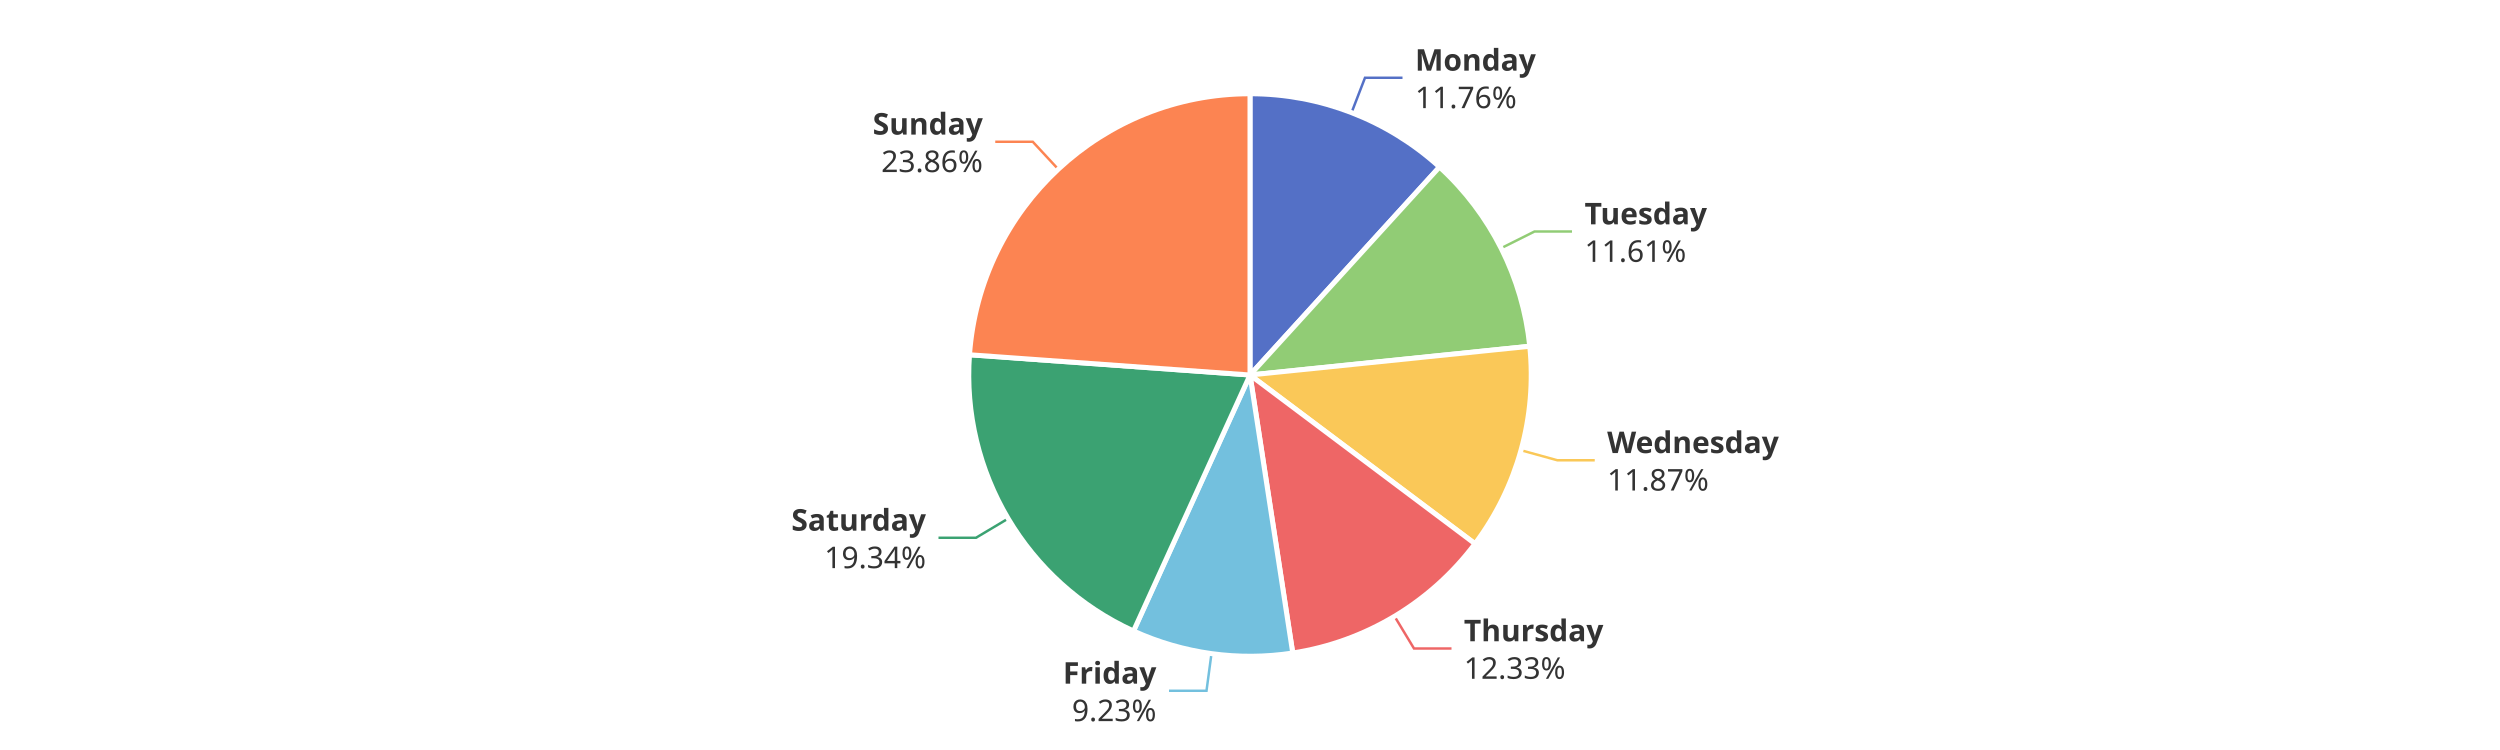
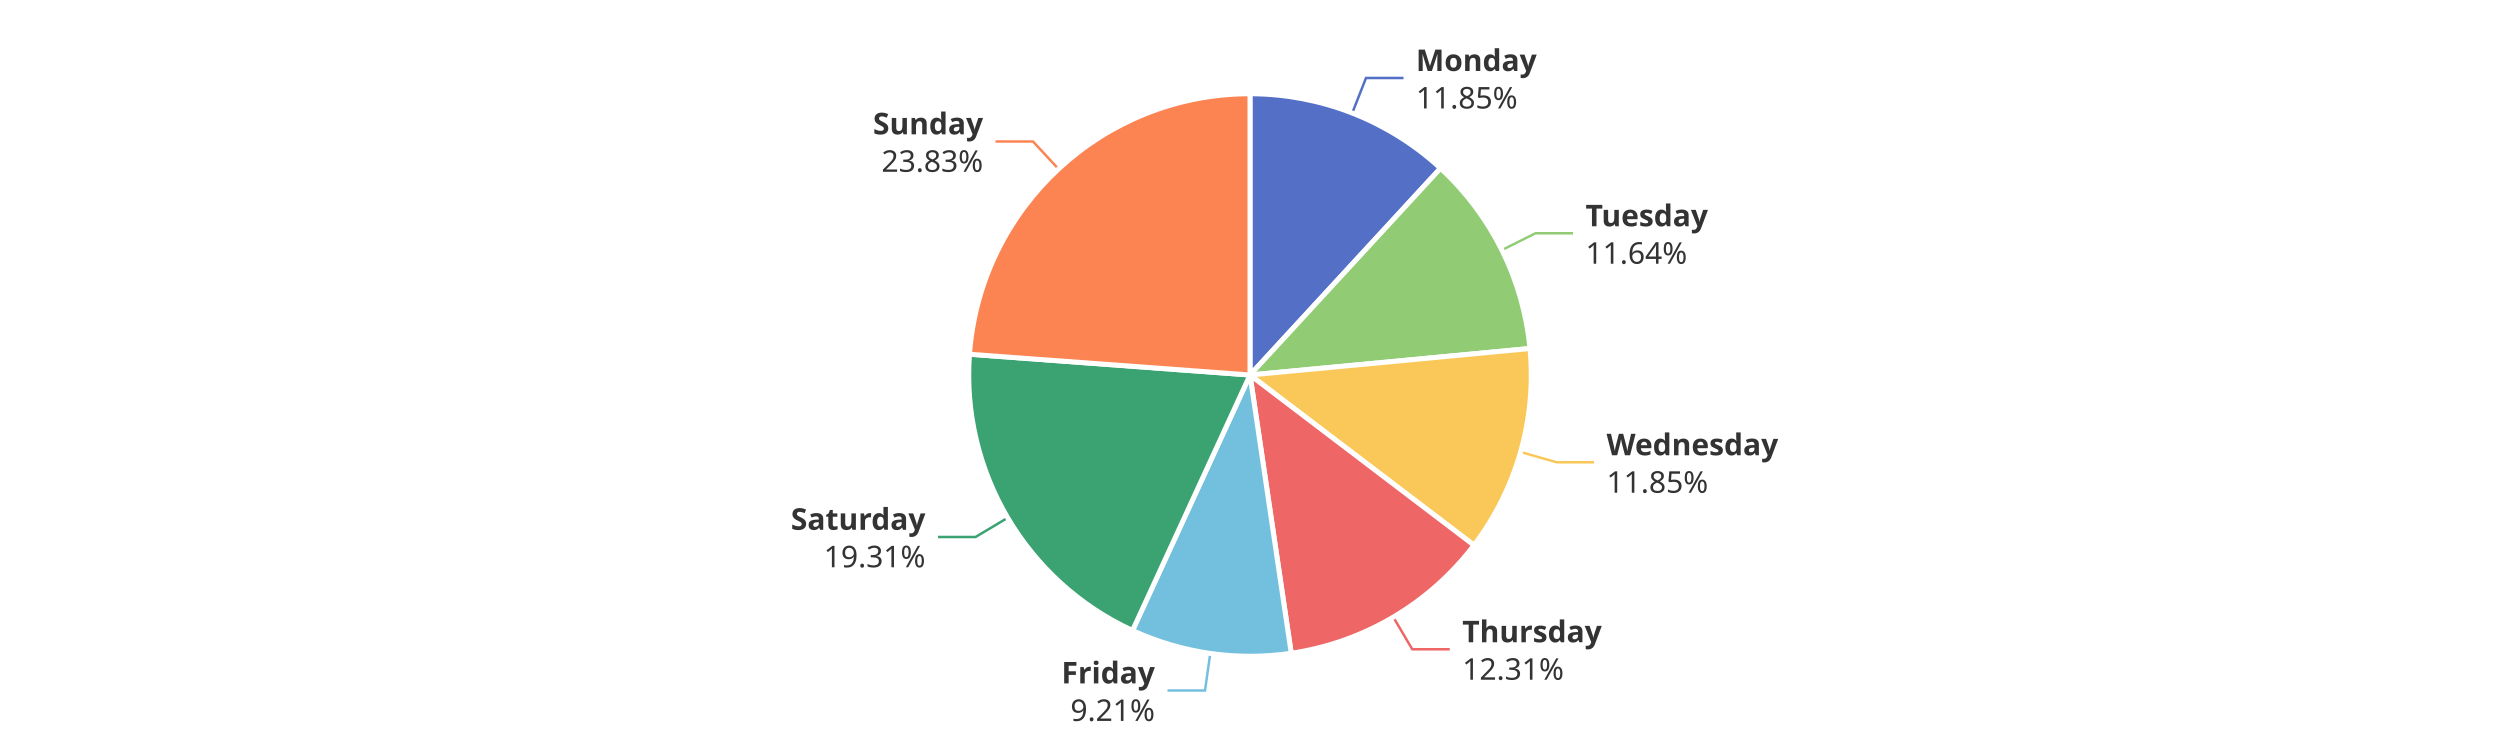
<svg xmlns="http://www.w3.org/2000/svg" width="1000" height="300" version="1.1" baseProfile="full" viewBox="0 0 1000 300">
  <rect width="1000" height="300" x="0" y="0" id="0" fill="#ffffff" />
-   <polyline points="540.6 45.1 546 31.1 561 31.1" fill="none" stroke="#5470c6" />
-   <polyline points="600.4 99.3 613.8 92.6 628.8 92.6" fill="none" stroke="#91cc75" />
-   <polyline points="608.4 180.1 622.9 184.1 637.9 184.1" fill="none" stroke="#fac858" />
-   <polyline points="557.8 246.5 565.6 259.4 580.6 259.4" fill="none" stroke="#ee6666" />
-   <polyline points="484.6 261.4 482.6 276.3 467.6 276.3" fill="none" stroke="#73c0de" />
-   <polyline points="403.3 207.4 390.4 215.1 375.4 215.1" fill="none" stroke="#3ba272" />
-   <polyline points="423.3 67.7 413.1 56.7 398.1 56.7" fill="none" stroke="#fc8452" />
-   <path d="M500 37.5A112.5 112.5 0 0 1 575.8 66.8L500 150Z" fill="#5470c6" stroke="#fff" stroke-width="2" stroke-linejoin="round" />
-   <path d="M575.8 66.8A112.5 112.5 0 0 1 611.9 138.5L500 150Z" fill="#91cc75" stroke="#fff" stroke-width="2" stroke-linejoin="round" />
-   <path d="M611.9 138.5A112.5 112.5 0 0 1 590 217.5L500 150Z" fill="#fac858" stroke="#fff" stroke-width="2" stroke-linejoin="round" />
-   <path d="M590 217.5A112.5 112.5 0 0 1 517.1 261.2L500 150Z" fill="#ee6666" stroke="#fff" stroke-width="2" stroke-linejoin="round" />
-   <path d="M517.1 261.2A112.5 112.5 0 0 1 453.4 252.4L500 150Z" fill="#73c0de" stroke="#fff" stroke-width="2" stroke-linejoin="round" />
-   <path d="M453.4 252.4A112.5 112.5 0 0 1 387.8 141.9L500 150Z" fill="#3ba272" stroke="#fff" stroke-width="2" stroke-linejoin="round" />
-   <path d="M387.8 141.9A112.5 112.5 0 0 1 500 37.5L500 150Z" fill="#fc8452" stroke="#fff" stroke-width="2" stroke-linejoin="round" />
-   <path d="M0 -15l42.8 0l0 30l-42.8 0Z" transform="translate(566.0407 31.103)" fill="none" />
-   <text dominant-baseline="central" text-anchor="start" style="font-size:12px;font-family:sans-serif;font-weight:bold;" y="-7.5" transform="translate(566.0407 31.103)" fill="#333" stroke="rgb(255,255,255)" stroke-width="2" paint-order="stroke" stroke-miterlimit="2">Monday</text>
-   <text dominant-baseline="central" text-anchor="start" style="font-size:12px;font-family:sans-serif;" y="7.5" transform="translate(566.0407 31.103)" fill="#333" stroke="rgb(255,255,255)" stroke-width="2" paint-order="stroke" stroke-miterlimit="2">11.76%</text>
-   <path d="M0 -15l46.2 0l0 30l-46.2 0Z" transform="translate(633.8388 92.5807)" fill="none" />
-   <text dominant-baseline="central" text-anchor="start" style="font-size:12px;font-family:sans-serif;font-weight:bold;" y="-7.5" transform="translate(633.8388 92.5807)" fill="#333" stroke="rgb(255,255,255)" stroke-width="2" paint-order="stroke" stroke-miterlimit="2">Tuesday</text>
-   <text dominant-baseline="central" text-anchor="start" style="font-size:12px;font-family:sans-serif;" y="7.5" transform="translate(633.8388 92.5807)" fill="#333" stroke="rgb(255,255,255)" stroke-width="2" paint-order="stroke" stroke-miterlimit="2">11.61%</text>
-   <path d="M0 -15l63.6 0l0 30l-63.6 0Z" transform="translate(642.8641 184.0686)" fill="none" />
-   <text dominant-baseline="central" text-anchor="start" style="font-size:12px;font-family:sans-serif;font-weight:bold;" y="-7.5" transform="translate(642.8641 184.0686)" fill="#333" stroke="rgb(255,255,255)" stroke-width="2" paint-order="stroke" stroke-miterlimit="2">Wednesday</text>
-   <text dominant-baseline="central" text-anchor="start" style="font-size:12px;font-family:sans-serif;" y="7.5" transform="translate(642.8641 184.0686)" fill="#333" stroke="rgb(255,255,255)" stroke-width="2" paint-order="stroke" stroke-miterlimit="2">11.87%</text>
-   <path d="M0 -15l50.2 0l0 30l-50.2 0Z" transform="translate(585.5567 259.3552)" fill="none" />
-   <text dominant-baseline="central" text-anchor="start" style="font-size:12px;font-family:sans-serif;font-weight:bold;" y="-7.5" transform="translate(585.5567 259.3552)" fill="#333" stroke="rgb(255,255,255)" stroke-width="2" paint-order="stroke" stroke-miterlimit="2">Thursday</text>
-   <text dominant-baseline="central" text-anchor="start" style="font-size:12px;font-family:sans-serif;" y="7.5" transform="translate(585.5567 259.3552)" fill="#333" stroke="rgb(255,255,255)" stroke-width="2" paint-order="stroke" stroke-miterlimit="2">12.33%</text>
-   <path d="M-34.2 -15l34.2 0l0 30l-34.2 0Z" transform="translate(462.5508 276.3003)" fill="none" />
-   <text dominant-baseline="central" text-anchor="end" style="font-size:12px;font-family:sans-serif;font-weight:bold;" y="-7.5" transform="translate(462.5508 276.3003)" fill="#333" stroke="rgb(255,255,255)" stroke-width="2" paint-order="stroke" stroke-miterlimit="2">Friday</text>
-   <text dominant-baseline="central" text-anchor="end" style="font-size:12px;font-family:sans-serif;" y="7.5" transform="translate(462.5508 276.3003)" fill="#333" stroke="rgb(255,255,255)" stroke-width="2" paint-order="stroke" stroke-miterlimit="2">9.23%</text>
-   <path d="M-48.2 -15l48.2 0l0 30l-48.2 0Z" transform="translate(370.3779 215.1095)" fill="none" />
-   <text dominant-baseline="central" text-anchor="end" style="font-size:12px;font-family:sans-serif;font-weight:bold;" y="-7.5" transform="translate(370.3779 215.1095)" fill="#333" stroke="rgb(255,255,255)" stroke-width="2" paint-order="stroke" stroke-miterlimit="2">Saturday</text>
-   <text dominant-baseline="central" text-anchor="end" style="font-size:12px;font-family:sans-serif;" y="7.5" transform="translate(370.3779 215.1095)" fill="#333" stroke="rgb(255,255,255)" stroke-width="2" paint-order="stroke" stroke-miterlimit="2">19.34%</text>
-   <path d="M-40.9 -15l40.9 0l0 30l-40.9 0Z" transform="translate(393.1299 56.6735)" fill="none" />
-   <text dominant-baseline="central" text-anchor="end" style="font-size:12px;font-family:sans-serif;font-weight:bold;" y="-7.5" transform="translate(393.1299 56.6735)" fill="#333" stroke="rgb(255,255,255)" stroke-width="2" paint-order="stroke" stroke-miterlimit="2">Sunday</text>
-   <text dominant-baseline="central" text-anchor="end" style="font-size:12px;font-family:sans-serif;" y="7.5" transform="translate(393.1299 56.6735)" fill="#333" stroke="rgb(255,255,255)" stroke-width="2" paint-order="stroke" stroke-miterlimit="2">23.86%</text>
+   <polyline points="540.9 45.2 546.4 31.2 561.4 31.2" fill="none" stroke="#5470c6" />
+   <polyline points="600.8 100 614.2 93.3 629.2 93.3" fill="none" stroke="#91cc75" />
+   <polyline points="608.2 180.8 622.6 184.9 637.6 184.9" fill="none" stroke="#fac858" />
+   <polyline points="557.3 246.8 564.9 259.7 579.9 259.7" fill="none" stroke="#ee6666" />
+   <polyline points="484.1 261.4 482 276.2 467 276.2" fill="none" stroke="#73c0de" />
+   <polyline points="403.1 207.1 390.2 214.8 375.2 214.8" fill="none" stroke="#3ba272" />
+   <polyline points="423.4 67.6 413.2 56.6 398.2 56.6" fill="none" stroke="#fc8452" />
+   <path d="M500 37.5A112.5 112.5 0 0 1 576.2 67.3L500 150Z" fill="#5470c6" stroke="#fff" stroke-width="2" stroke-linejoin="round" />
+   <path d="M576.2 67.3A112.5 112.5 0 0 1 612 139.4L500 150Z" fill="#91cc75" stroke="#fff" stroke-width="2" stroke-linejoin="round" />
+   <path d="M612 139.4A112.5 112.5 0 0 1 589.6 218.1L500 150Z" fill="#fac858" stroke="#fff" stroke-width="2" stroke-linejoin="round" />
+   <path d="M589.6 218.1A112.5 112.5 0 0 1 516.5 261.3L500 150Z" fill="#ee6666" stroke="#fff" stroke-width="2" stroke-linejoin="round" />
+   <path d="M516.5 261.3A112.5 112.5 0 0 1 453 252.2L500 150Z" fill="#73c0de" stroke="#fff" stroke-width="2" stroke-linejoin="round" />
+   <path d="M453 252.2A112.5 112.5 0 0 1 387.8 141.7L500 150Z" fill="#3ba272" stroke="#fff" stroke-width="2" stroke-linejoin="round" />
+   <path d="M387.8 141.7A112.5 112.5 0 0 1 500 37.5L500 150Z" fill="#fc8452" stroke="#fff" stroke-width="2" stroke-linejoin="round" />
+   <path d="M0 -15l42.8 0l0 30l-42.8 0Z" transform="translate(566.3811 31.2354)" fill="none" />
+   <text dominant-baseline="central" text-anchor="start" style="font-size:12px;font-family:sans-serif;font-weight:bold;" y="-7.5" transform="translate(566.3811 31.2354)" fill="#333" stroke="rgb(255,255,255)" stroke-width="2" paint-order="stroke" stroke-miterlimit="2">Monday</text>
+   <text dominant-baseline="central" text-anchor="start" style="font-size:12px;font-family:sans-serif;" y="7.5" transform="translate(566.3811 31.2354)" fill="#333" stroke="rgb(255,255,255)" stroke-width="2" paint-order="stroke" stroke-miterlimit="2">11.85%</text>
+   <path d="M0 -15l46.2 0l0 30l-46.2 0Z" transform="translate(634.2214 93.3456)" fill="none" />
+   <text dominant-baseline="central" text-anchor="start" style="font-size:12px;font-family:sans-serif;font-weight:bold;" y="-7.5" transform="translate(634.2214 93.3456)" fill="#333" stroke="rgb(255,255,255)" stroke-width="2" paint-order="stroke" stroke-miterlimit="2">Tuesday</text>
+   <text dominant-baseline="central" text-anchor="start" style="font-size:12px;font-family:sans-serif;" y="7.5" transform="translate(634.2214 93.3456)" fill="#333" stroke="rgb(255,255,255)" stroke-width="2" paint-order="stroke" stroke-miterlimit="2">11.64%</text>
+   <path d="M0 -15l63.6 0l0 30l-63.6 0Z" transform="translate(642.6192 184.9396)" fill="none" />
+   <text dominant-baseline="central" text-anchor="start" style="font-size:12px;font-family:sans-serif;font-weight:bold;" y="-7.5" transform="translate(642.6192 184.9396)" fill="#333" stroke="rgb(255,255,255)" stroke-width="2" paint-order="stroke" stroke-miterlimit="2">Wednesday</text>
+   <text dominant-baseline="central" text-anchor="start" style="font-size:12px;font-family:sans-serif;" y="7.5" transform="translate(642.6192 184.9396)" fill="#333" stroke="rgb(255,255,255)" stroke-width="2" paint-order="stroke" stroke-miterlimit="2">11.85%</text>
+   <path d="M0 -15l50.2 0l0 30l-50.2 0Z" transform="translate(584.9086 259.7411)" fill="none" />
+   <text dominant-baseline="central" text-anchor="start" style="font-size:12px;font-family:sans-serif;font-weight:bold;" y="-7.5" transform="translate(584.9086 259.7411)" fill="#333" stroke="rgb(255,255,255)" stroke-width="2" paint-order="stroke" stroke-miterlimit="2">Thursday</text>
+   <text dominant-baseline="central" text-anchor="start" style="font-size:12px;font-family:sans-serif;" y="7.5" transform="translate(584.9086 259.7411)" fill="#333" stroke="rgb(255,255,255)" stroke-width="2" paint-order="stroke" stroke-miterlimit="2">12.31%</text>
+   <path d="M-34.2 -15l34.2 0l0 30l-34.2 0Z" transform="translate(461.954 276.2164)" fill="none" />
+   <text dominant-baseline="central" text-anchor="end" style="font-size:12px;font-family:sans-serif;font-weight:bold;" y="-7.5" transform="translate(461.954 276.2164)" fill="#333" stroke="rgb(255,255,255)" stroke-width="2" paint-order="stroke" stroke-miterlimit="2">Friday</text>
+   <text dominant-baseline="central" text-anchor="end" style="font-size:12px;font-family:sans-serif;" y="7.5" transform="translate(461.954 276.2164)" fill="#333" stroke="rgb(255,255,255)" stroke-width="2" paint-order="stroke" stroke-miterlimit="2">9.21%</text>
+   <path d="M-48.2 -15l48.2 0l0 30l-48.2 0Z" transform="translate(370.1672 214.7534)" fill="none" />
+   <text dominant-baseline="central" text-anchor="end" style="font-size:12px;font-family:sans-serif;font-weight:bold;" y="-7.5" transform="translate(370.1672 214.7534)" fill="#333" stroke="rgb(255,255,255)" stroke-width="2" paint-order="stroke" stroke-miterlimit="2">Saturday</text>
+   <text dominant-baseline="central" text-anchor="end" style="font-size:12px;font-family:sans-serif;" y="7.5" transform="translate(370.1672 214.7534)" fill="#333" stroke="rgb(255,255,255)" stroke-width="2" paint-order="stroke" stroke-miterlimit="2">19.31%</text>
+   <path d="M-40.9 -15l40.9 0l0 30l-40.9 0Z" transform="translate(393.2402 56.5709)" fill="none" />
+   <text dominant-baseline="central" text-anchor="end" style="font-size:12px;font-family:sans-serif;font-weight:bold;" y="-7.5" transform="translate(393.2402 56.5709)" fill="#333" stroke="rgb(255,255,255)" stroke-width="2" paint-order="stroke" stroke-miterlimit="2">Sunday</text>
+   <text dominant-baseline="central" text-anchor="end" style="font-size:12px;font-family:sans-serif;" y="7.5" transform="translate(393.2402 56.5709)" fill="#333" stroke="rgb(255,255,255)" stroke-width="2" paint-order="stroke" stroke-miterlimit="2">23.83%</text>
</svg>
